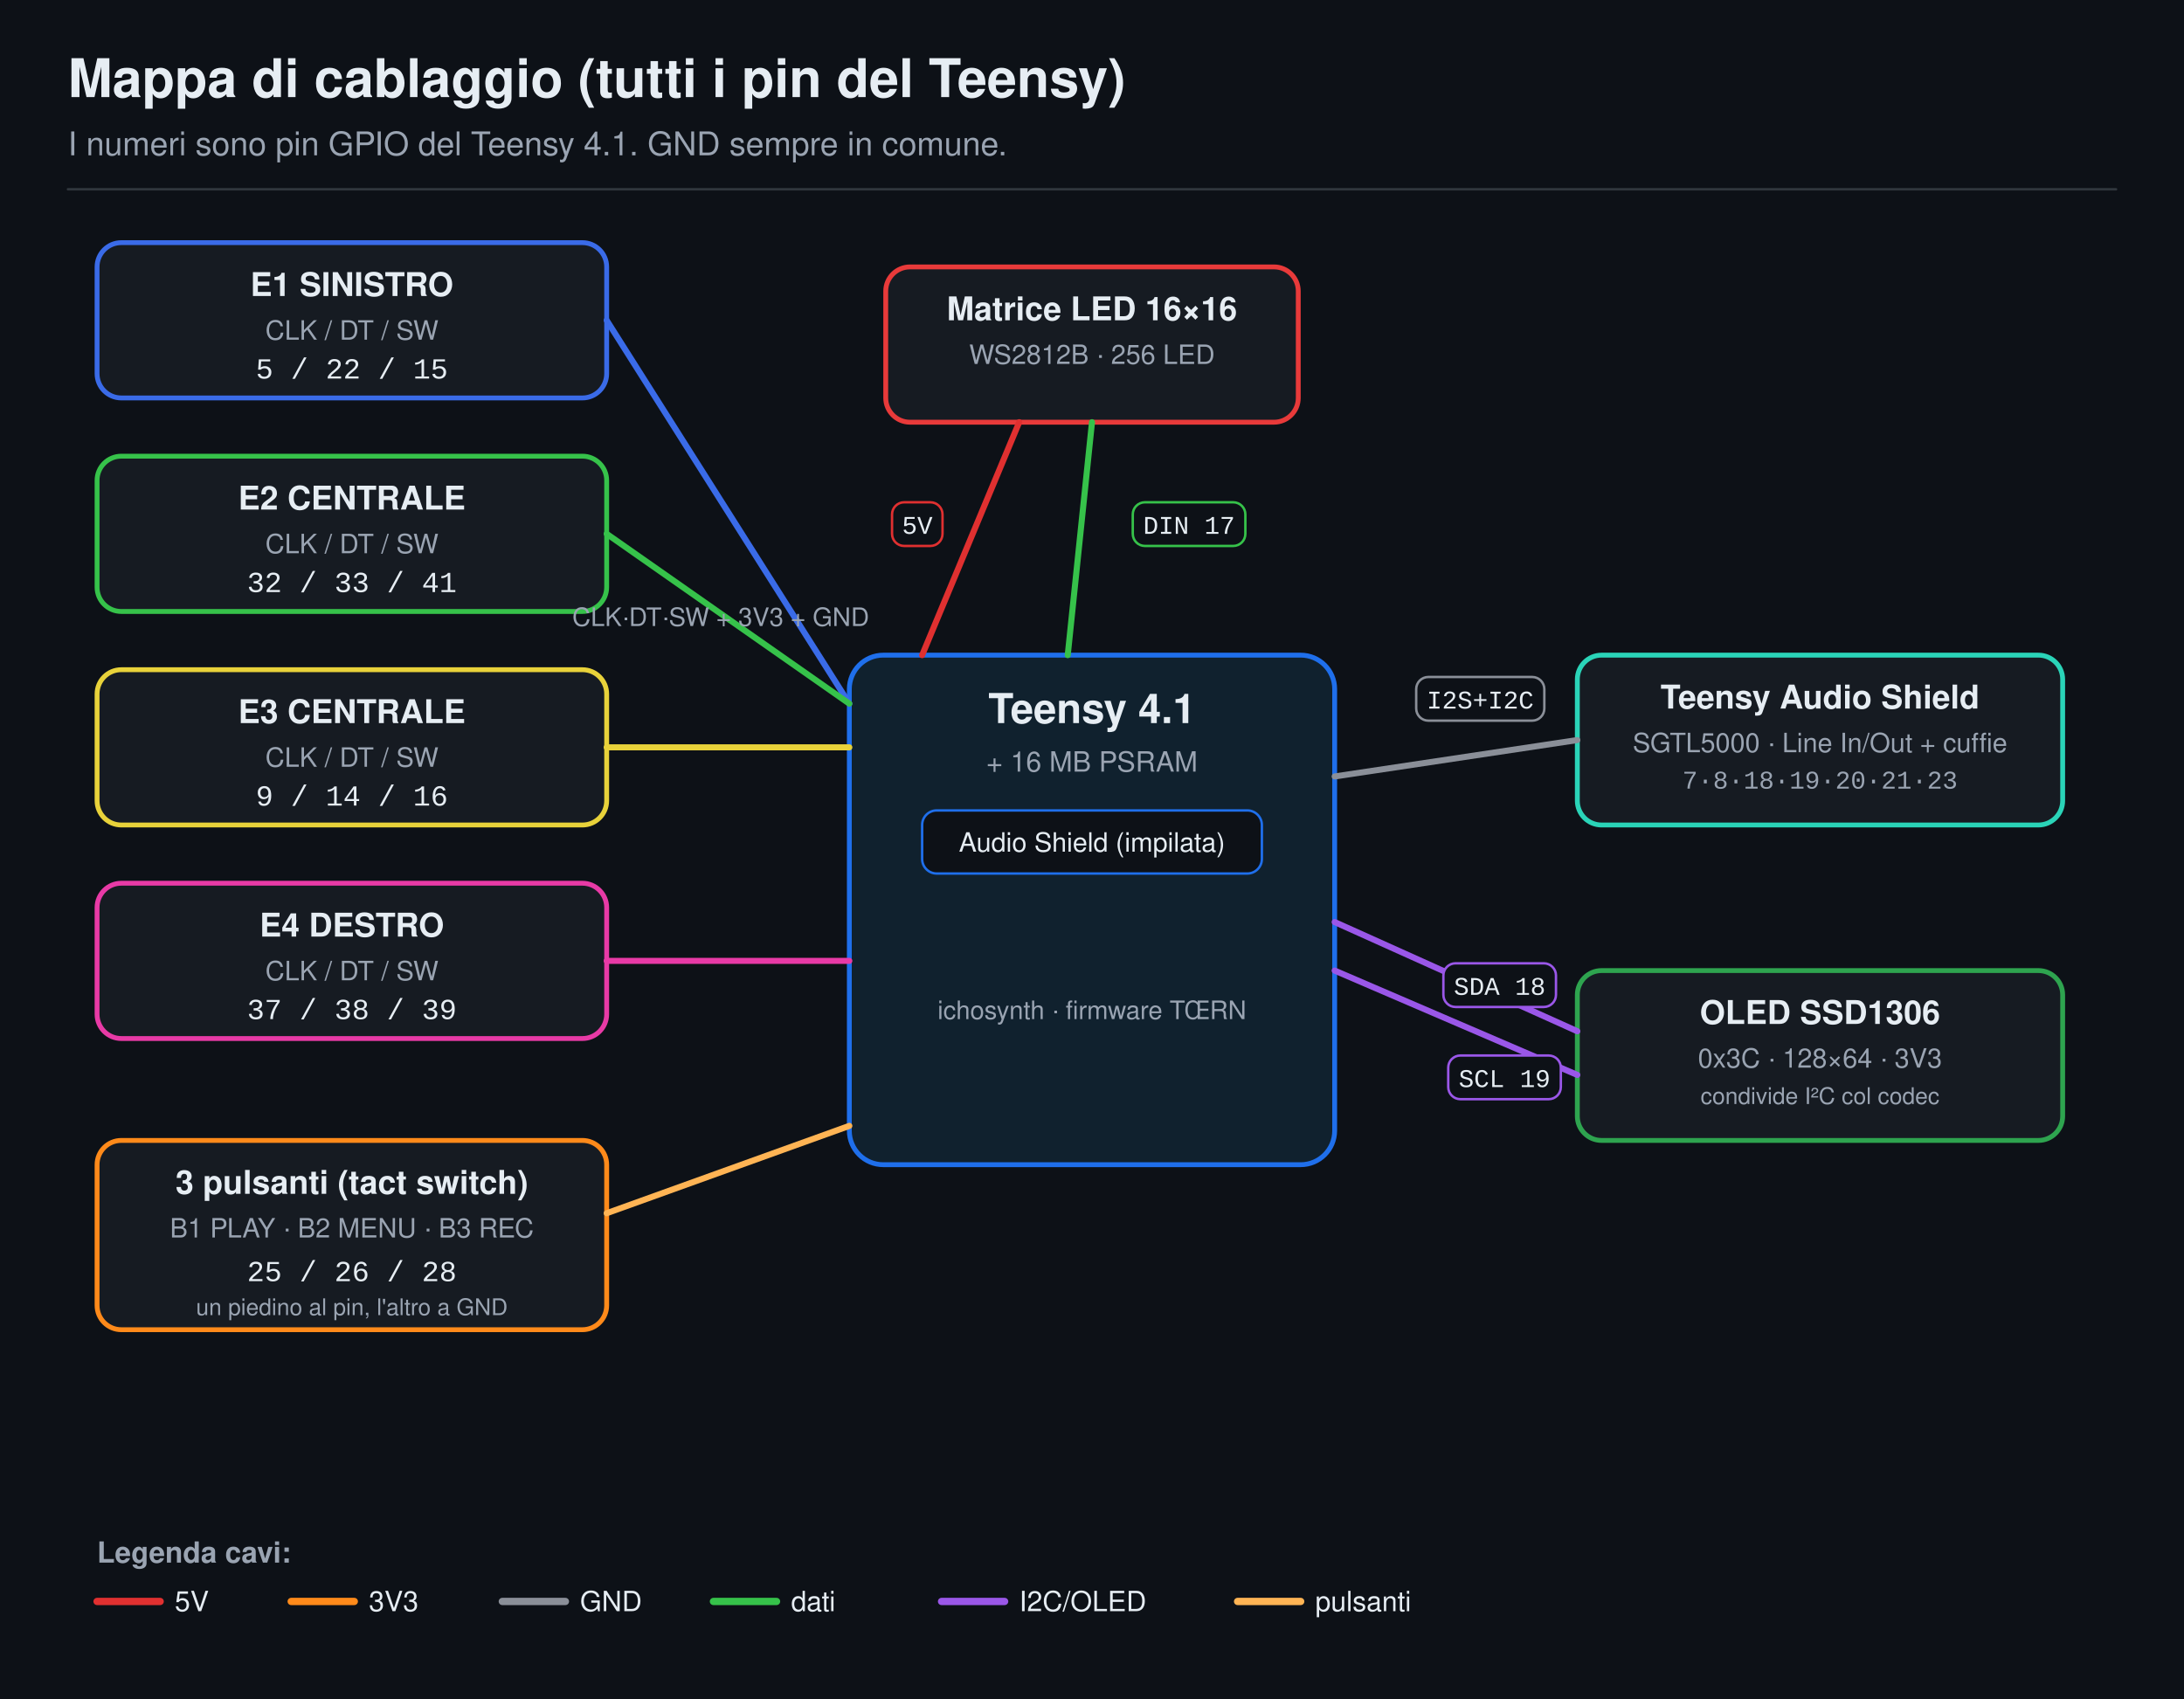
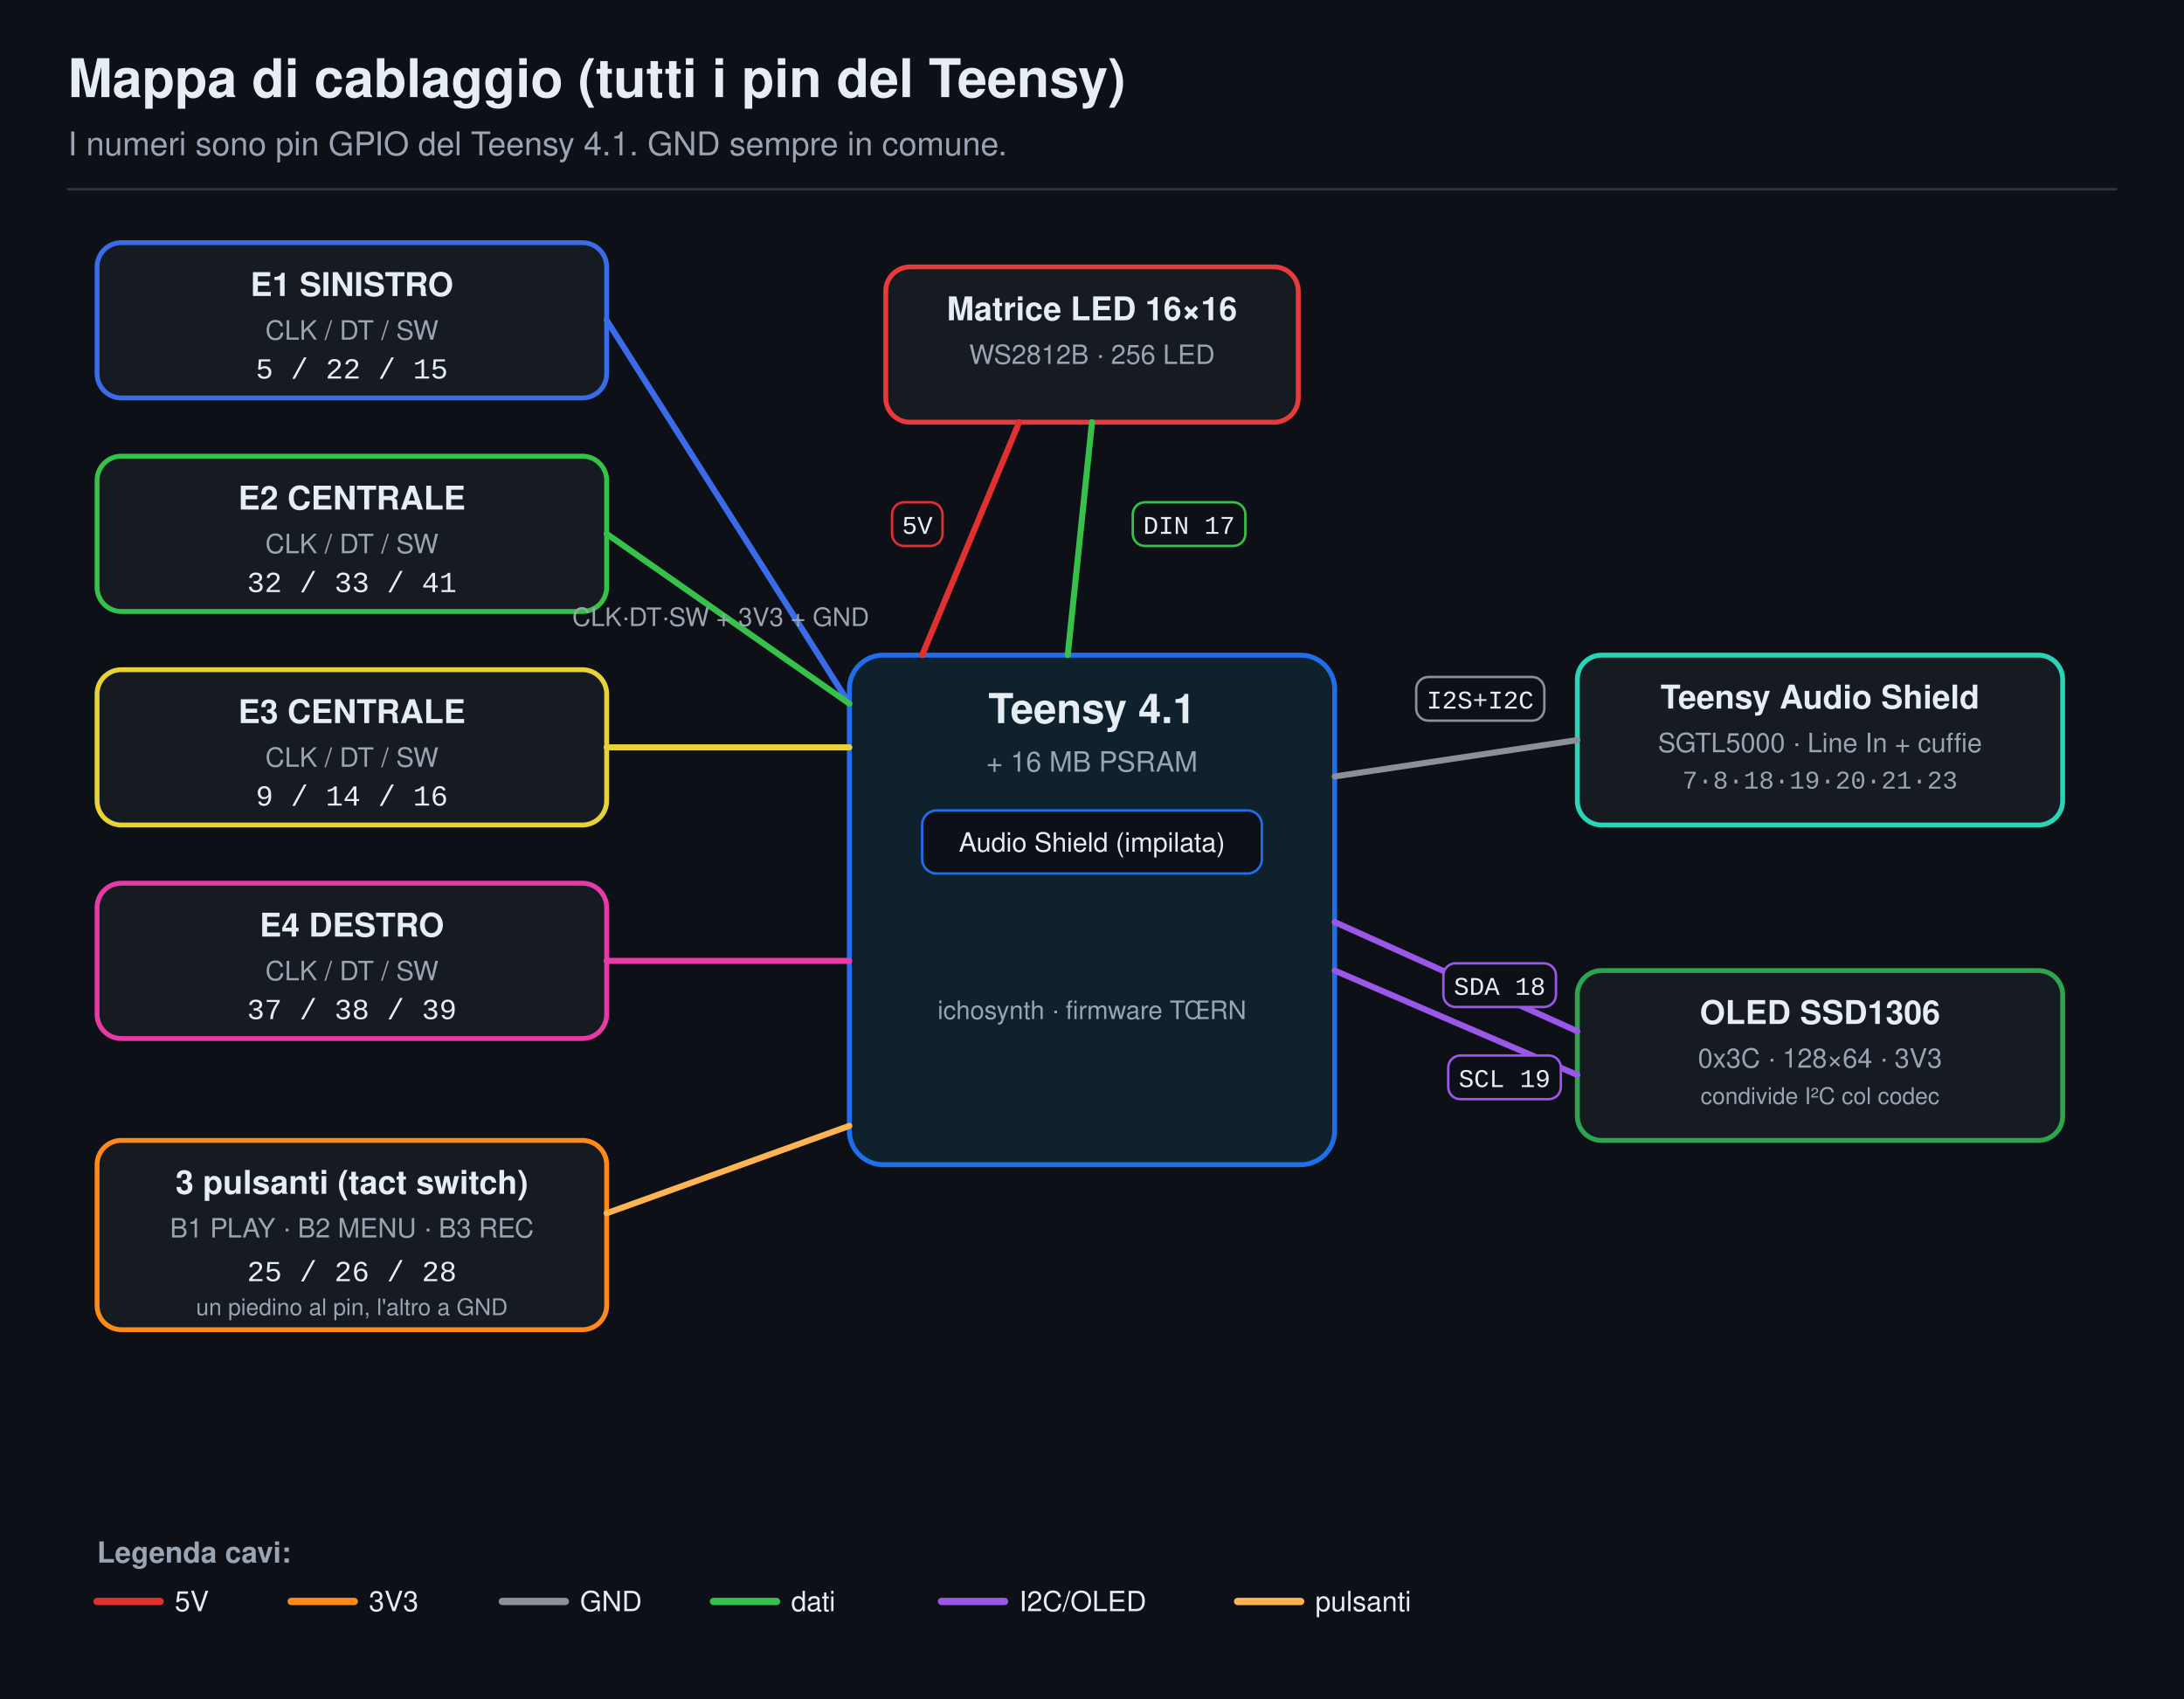
<svg xmlns="http://www.w3.org/2000/svg" viewBox="0 0 900 700" width="900" height="700" role="img">
  <rect x="0" y="0" width="900" height="999" rx="0" ry="0" fill="#0d1117" />
  <text x="28" y="40" font-family="'Segoe UI',Helvetica,Arial,sans-serif" font-size="22" fill="#e6edf3" text-anchor="start" font-weight="700">Mappa di cablaggio (tutti i pin del Teensy)</text>
  <text x="28" y="64" font-family="'Segoe UI',Helvetica,Arial,sans-serif" font-size="13.5" fill="#9aa4b2" text-anchor="start" font-weight="400">I numeri sono pin GPIO del Teensy 4.1. GND sempre in comune.</text>
  <line x1="28" y1="78" x2="872" y2="78" stroke="#30363d" stroke-width="1" stroke-linecap="round" />
  <rect x="350" y="270" width="200" height="210" rx="14" ry="14" fill="#10212e" stroke="#1f6feb" stroke-width="2" />
  <text x="450.0" y="298" font-family="'Segoe UI',Helvetica,Arial,sans-serif" font-size="17" fill="#e6edf3" text-anchor="middle" font-weight="700">Teensy 4.1</text>
  <text x="450.0" y="318" font-family="'Segoe UI',Helvetica,Arial,sans-serif" font-size="11.5" fill="#9aa4b2" text-anchor="middle" font-weight="400">+ 16 MB PSRAM</text>
  <rect x="380" y="334" width="140" height="26" rx="6" ry="6" fill="#0d1117" stroke="#1f6feb" stroke-width="1" />
  <text x="450.0" y="351" font-family="'Segoe UI',Helvetica,Arial,sans-serif" font-size="11" fill="#e6edf3" text-anchor="middle" font-weight="400">Audio Shield (impilata)</text>
  <text x="450.0" y="420" font-family="'Segoe UI',Helvetica,Arial,sans-serif" font-size="10.5" fill="#9aa4b2" text-anchor="middle" font-weight="400">ichosynth · firmware TŒRN</text>
  <rect x="365" y="110" width="170" height="64" rx="10" ry="10" fill="#161b22" stroke="#E83A3A" stroke-width="2" />
  <text x="450.0" y="132" font-family="'Segoe UI',Helvetica,Arial,sans-serif" font-size="13.5" fill="#e6edf3" text-anchor="middle" font-weight="700">Matrice LED 16×16</text>
  <text x="450.0" y="150" font-family="'Segoe UI',Helvetica,Arial,sans-serif" font-size="11" fill="#9aa4b2" text-anchor="middle" font-weight="400">WS2812B · 256 LED</text>
  <line x1="450" y1="174" x2="440" y2="270" stroke="#36C24A" stroke-width="2.5" stroke-linecap="round" />
  <rect x="466.8" y="207" width="46.4" height="18" rx="5" ry="5" fill="#0d1117" stroke="#36C24A" stroke-width="1" />
  <text x="490" y="220" font-family="'JetBrains Mono','Consolas','Courier New',monospace" font-size="10.5" fill="#e6edf3" text-anchor="middle" font-weight="400">DIN 17</text>
  <line x1="420" y1="174" x2="380" y2="270" stroke="#E03030" stroke-width="2.5" stroke-linecap="round" />
  <rect x="367.6" y="207" width="20.8" height="18" rx="5" ry="5" fill="#0d1117" stroke="#E03030" stroke-width="1" />
  <text x="378" y="220" font-family="'JetBrains Mono','Consolas','Courier New',monospace" font-size="10.5" fill="#e6edf3" text-anchor="middle" font-weight="400">5V</text>
  <rect x="40" y="100" width="210" height="64" rx="10" ry="10" fill="#161b22" stroke="#3A6BE8" stroke-width="2" />
  <text x="145.0" y="122" font-family="'Segoe UI',Helvetica,Arial,sans-serif" font-size="13.5" fill="#e6edf3" text-anchor="middle" font-weight="700">E1 SINISTRO</text>
  <text x="145.0" y="140" font-family="'Segoe UI',Helvetica,Arial,sans-serif" font-size="11" fill="#9aa4b2" text-anchor="middle" font-weight="400">CLK / DT / SW</text>
  <text x="145" y="156" font-family="'JetBrains Mono','Consolas','Courier New',monospace" font-size="12" fill="#e6edf3" text-anchor="middle" font-weight="400">5 / 22 / 15</text>
  <line x1="250" y1="132" x2="350" y2="290" stroke="#3A6BE8" stroke-width="2.5" stroke-linecap="round" />
  <rect x="40" y="188" width="210" height="64" rx="10" ry="10" fill="#161b22" stroke="#36C24A" stroke-width="2" />
  <text x="145.0" y="210" font-family="'Segoe UI',Helvetica,Arial,sans-serif" font-size="13.5" fill="#e6edf3" text-anchor="middle" font-weight="700">E2 CENTRALE</text>
  <text x="145.0" y="228" font-family="'Segoe UI',Helvetica,Arial,sans-serif" font-size="11" fill="#9aa4b2" text-anchor="middle" font-weight="400">CLK / DT / SW</text>
  <text x="145" y="244" font-family="'JetBrains Mono','Consolas','Courier New',monospace" font-size="12" fill="#e6edf3" text-anchor="middle" font-weight="400">32 / 33 / 41</text>
  <line x1="250" y1="220" x2="350" y2="290" stroke="#36C24A" stroke-width="2.5" stroke-linecap="round" />
  <rect x="40" y="276" width="210" height="64" rx="10" ry="10" fill="#161b22" stroke="#E8D23A" stroke-width="2" />
  <text x="145.0" y="298" font-family="'Segoe UI',Helvetica,Arial,sans-serif" font-size="13.5" fill="#e6edf3" text-anchor="middle" font-weight="700">E3 CENTRALE</text>
  <text x="145.0" y="316" font-family="'Segoe UI',Helvetica,Arial,sans-serif" font-size="11" fill="#9aa4b2" text-anchor="middle" font-weight="400">CLK / DT / SW</text>
  <text x="145" y="332" font-family="'JetBrains Mono','Consolas','Courier New',monospace" font-size="12" fill="#e6edf3" text-anchor="middle" font-weight="400">9 / 14 / 16</text>
  <line x1="250" y1="308" x2="350" y2="308" stroke="#E8D23A" stroke-width="2.5" stroke-linecap="round" />
  <rect x="40" y="364" width="210" height="64" rx="10" ry="10" fill="#161b22" stroke="#E83AA6" stroke-width="2" />
  <text x="145.0" y="386" font-family="'Segoe UI',Helvetica,Arial,sans-serif" font-size="13.5" fill="#e6edf3" text-anchor="middle" font-weight="700">E4 DESTRO</text>
  <text x="145.0" y="404" font-family="'Segoe UI',Helvetica,Arial,sans-serif" font-size="11" fill="#9aa4b2" text-anchor="middle" font-weight="400">CLK / DT / SW</text>
  <text x="145" y="420" font-family="'JetBrains Mono','Consolas','Courier New',monospace" font-size="12" fill="#e6edf3" text-anchor="middle" font-weight="400">37 / 38 / 39</text>
  <line x1="250" y1="396" x2="350" y2="396" stroke="#E83AA6" stroke-width="2.5" stroke-linecap="round" />
  <text x="297" y="258" font-family="'Segoe UI',Helvetica,Arial,sans-serif" font-size="10.5" fill="#9aa4b2" text-anchor="middle" font-weight="400">CLK·DT·SW + 3V3 + GND</text>
  <rect x="40" y="470" width="210" height="78" rx="10" ry="10" fill="#161b22" stroke="#FF8A1A" stroke-width="2" />
  <text x="145.0" y="492" font-family="'Segoe UI',Helvetica,Arial,sans-serif" font-size="13.5" fill="#e6edf3" text-anchor="middle" font-weight="700">3 pulsanti (tact switch)</text>
  <text x="145.0" y="510" font-family="'Segoe UI',Helvetica,Arial,sans-serif" font-size="11" fill="#9aa4b2" text-anchor="middle" font-weight="400">B1 PLAY · B2 MENU · B3 REC</text>
  <text x="145" y="528" font-family="'JetBrains Mono','Consolas','Courier New',monospace" font-size="12" fill="#e6edf3" text-anchor="middle" font-weight="400">25 / 26 / 28</text>
  <text x="145" y="542" font-family="'Segoe UI',Helvetica,Arial,sans-serif" font-size="9.5" fill="#9aa4b2" text-anchor="middle" font-weight="400">un piedino al pin, l'altro a GND</text>
  <line x1="250" y1="500" x2="350" y2="464" stroke="#FFB454" stroke-width="2.5" stroke-linecap="round" />
  <rect x="650" y="270" width="200" height="70" rx="10" ry="10" fill="#161b22" stroke="#2AD4B8" stroke-width="2" />
  <text x="750.0" y="292" font-family="'Segoe UI',Helvetica,Arial,sans-serif" font-size="13.5" fill="#e6edf3" text-anchor="middle" font-weight="700">Teensy Audio Shield</text>
-   <text x="750.0" y="310" font-family="'Segoe UI',Helvetica,Arial,sans-serif" font-size="11" fill="#9aa4b2" text-anchor="middle" font-weight="400">SGTL5000 · Line In/Out + cuffie</text>
+   <text x="750.0" y="310" font-family="'Segoe UI',Helvetica,Arial,sans-serif" font-size="11" fill="#9aa4b2" text-anchor="middle" font-weight="400">SGTL5000 · Line In + cuffie</text>
  <line x1="650" y1="305" x2="550" y2="320" stroke="#8a8f98" stroke-width="2.5" stroke-linecap="round" />
  <rect x="583.6" y="279" width="52.8" height="18" rx="5" ry="5" fill="#0d1117" stroke="#8a8f98" stroke-width="1" />
  <text x="610" y="292" font-family="'JetBrains Mono','Consolas','Courier New',monospace" font-size="10.5" fill="#e6edf3" text-anchor="middle" font-weight="400">I2S+I2C</text>
  <text x="750" y="325" font-family="'JetBrains Mono','Consolas','Courier New',monospace" font-size="10.5" fill="#9aa4b2" text-anchor="middle" font-weight="400">7·8·18·19·20·21·23</text>
  <rect x="650" y="400" width="200" height="70" rx="10" ry="10" fill="#161b22" stroke="#2ea44f" stroke-width="2" />
  <text x="750.0" y="422" font-family="'Segoe UI',Helvetica,Arial,sans-serif" font-size="13.5" fill="#e6edf3" text-anchor="middle" font-weight="700">OLED SSD1306</text>
  <text x="750.0" y="440" font-family="'Segoe UI',Helvetica,Arial,sans-serif" font-size="11" fill="#9aa4b2" text-anchor="middle" font-weight="400">0x3C · 128×64 · 3V3</text>
  <text x="750" y="455" font-family="'Segoe UI',Helvetica,Arial,sans-serif" font-size="9.5" fill="#9aa4b2" text-anchor="middle" font-weight="400">condivide I²C col codec</text>
  <line x1="650" y1="425" x2="550" y2="380" stroke="#9A57E8" stroke-width="2.5" stroke-linecap="round" />
  <rect x="594.8" y="397" width="46.4" height="18" rx="5" ry="5" fill="#0d1117" stroke="#9A57E8" stroke-width="1" />
  <text x="618" y="410" font-family="'JetBrains Mono','Consolas','Courier New',monospace" font-size="10.5" fill="#e6edf3" text-anchor="middle" font-weight="400">SDA 18</text>
  <line x1="650" y1="443" x2="550" y2="400" stroke="#9A57E8" stroke-width="2.5" stroke-linecap="round" />
  <rect x="596.8" y="435" width="46.4" height="18" rx="5" ry="5" fill="#0d1117" stroke="#9A57E8" stroke-width="1" />
  <text x="620" y="448" font-family="'JetBrains Mono','Consolas','Courier New',monospace" font-size="10.5" fill="#e6edf3" text-anchor="middle" font-weight="400">SCL 19</text>
  <text x="40" y="644" font-family="'Segoe UI',Helvetica,Arial,sans-serif" font-size="12" fill="#9aa4b2" text-anchor="start" font-weight="600">Legenda cavi:</text>
  <line x1="40" y1="660" x2="66" y2="660" stroke="#E03030" stroke-width="3" stroke-linecap="round" />
  <text x="72" y="664" font-family="'Segoe UI',Helvetica,Arial,sans-serif" font-size="11.5" fill="#e6edf3" text-anchor="start" font-weight="400">5V</text>
  <line x1="120" y1="660" x2="146" y2="660" stroke="#FF8A1A" stroke-width="3" stroke-linecap="round" />
  <text x="152" y="664" font-family="'Segoe UI',Helvetica,Arial,sans-serif" font-size="11.5" fill="#e6edf3" text-anchor="start" font-weight="400">3V3</text>
  <line x1="207" y1="660" x2="233" y2="660" stroke="#8a8f98" stroke-width="3" stroke-linecap="round" />
  <text x="239" y="664" font-family="'Segoe UI',Helvetica,Arial,sans-serif" font-size="11.5" fill="#e6edf3" text-anchor="start" font-weight="400">GND</text>
  <line x1="294" y1="660" x2="320" y2="660" stroke="#36C24A" stroke-width="3" stroke-linecap="round" />
  <text x="326" y="664" font-family="'Segoe UI',Helvetica,Arial,sans-serif" font-size="11.5" fill="#e6edf3" text-anchor="start" font-weight="400">dati</text>
  <line x1="388" y1="660" x2="414" y2="660" stroke="#9A57E8" stroke-width="3" stroke-linecap="round" />
  <text x="420" y="664" font-family="'Segoe UI',Helvetica,Arial,sans-serif" font-size="11.5" fill="#e6edf3" text-anchor="start" font-weight="400">I2C/OLED</text>
  <line x1="510" y1="660" x2="536" y2="660" stroke="#FFB454" stroke-width="3" stroke-linecap="round" />
  <text x="542" y="664" font-family="'Segoe UI',Helvetica,Arial,sans-serif" font-size="11.5" fill="#e6edf3" text-anchor="start" font-weight="400">pulsanti</text>
</svg>
